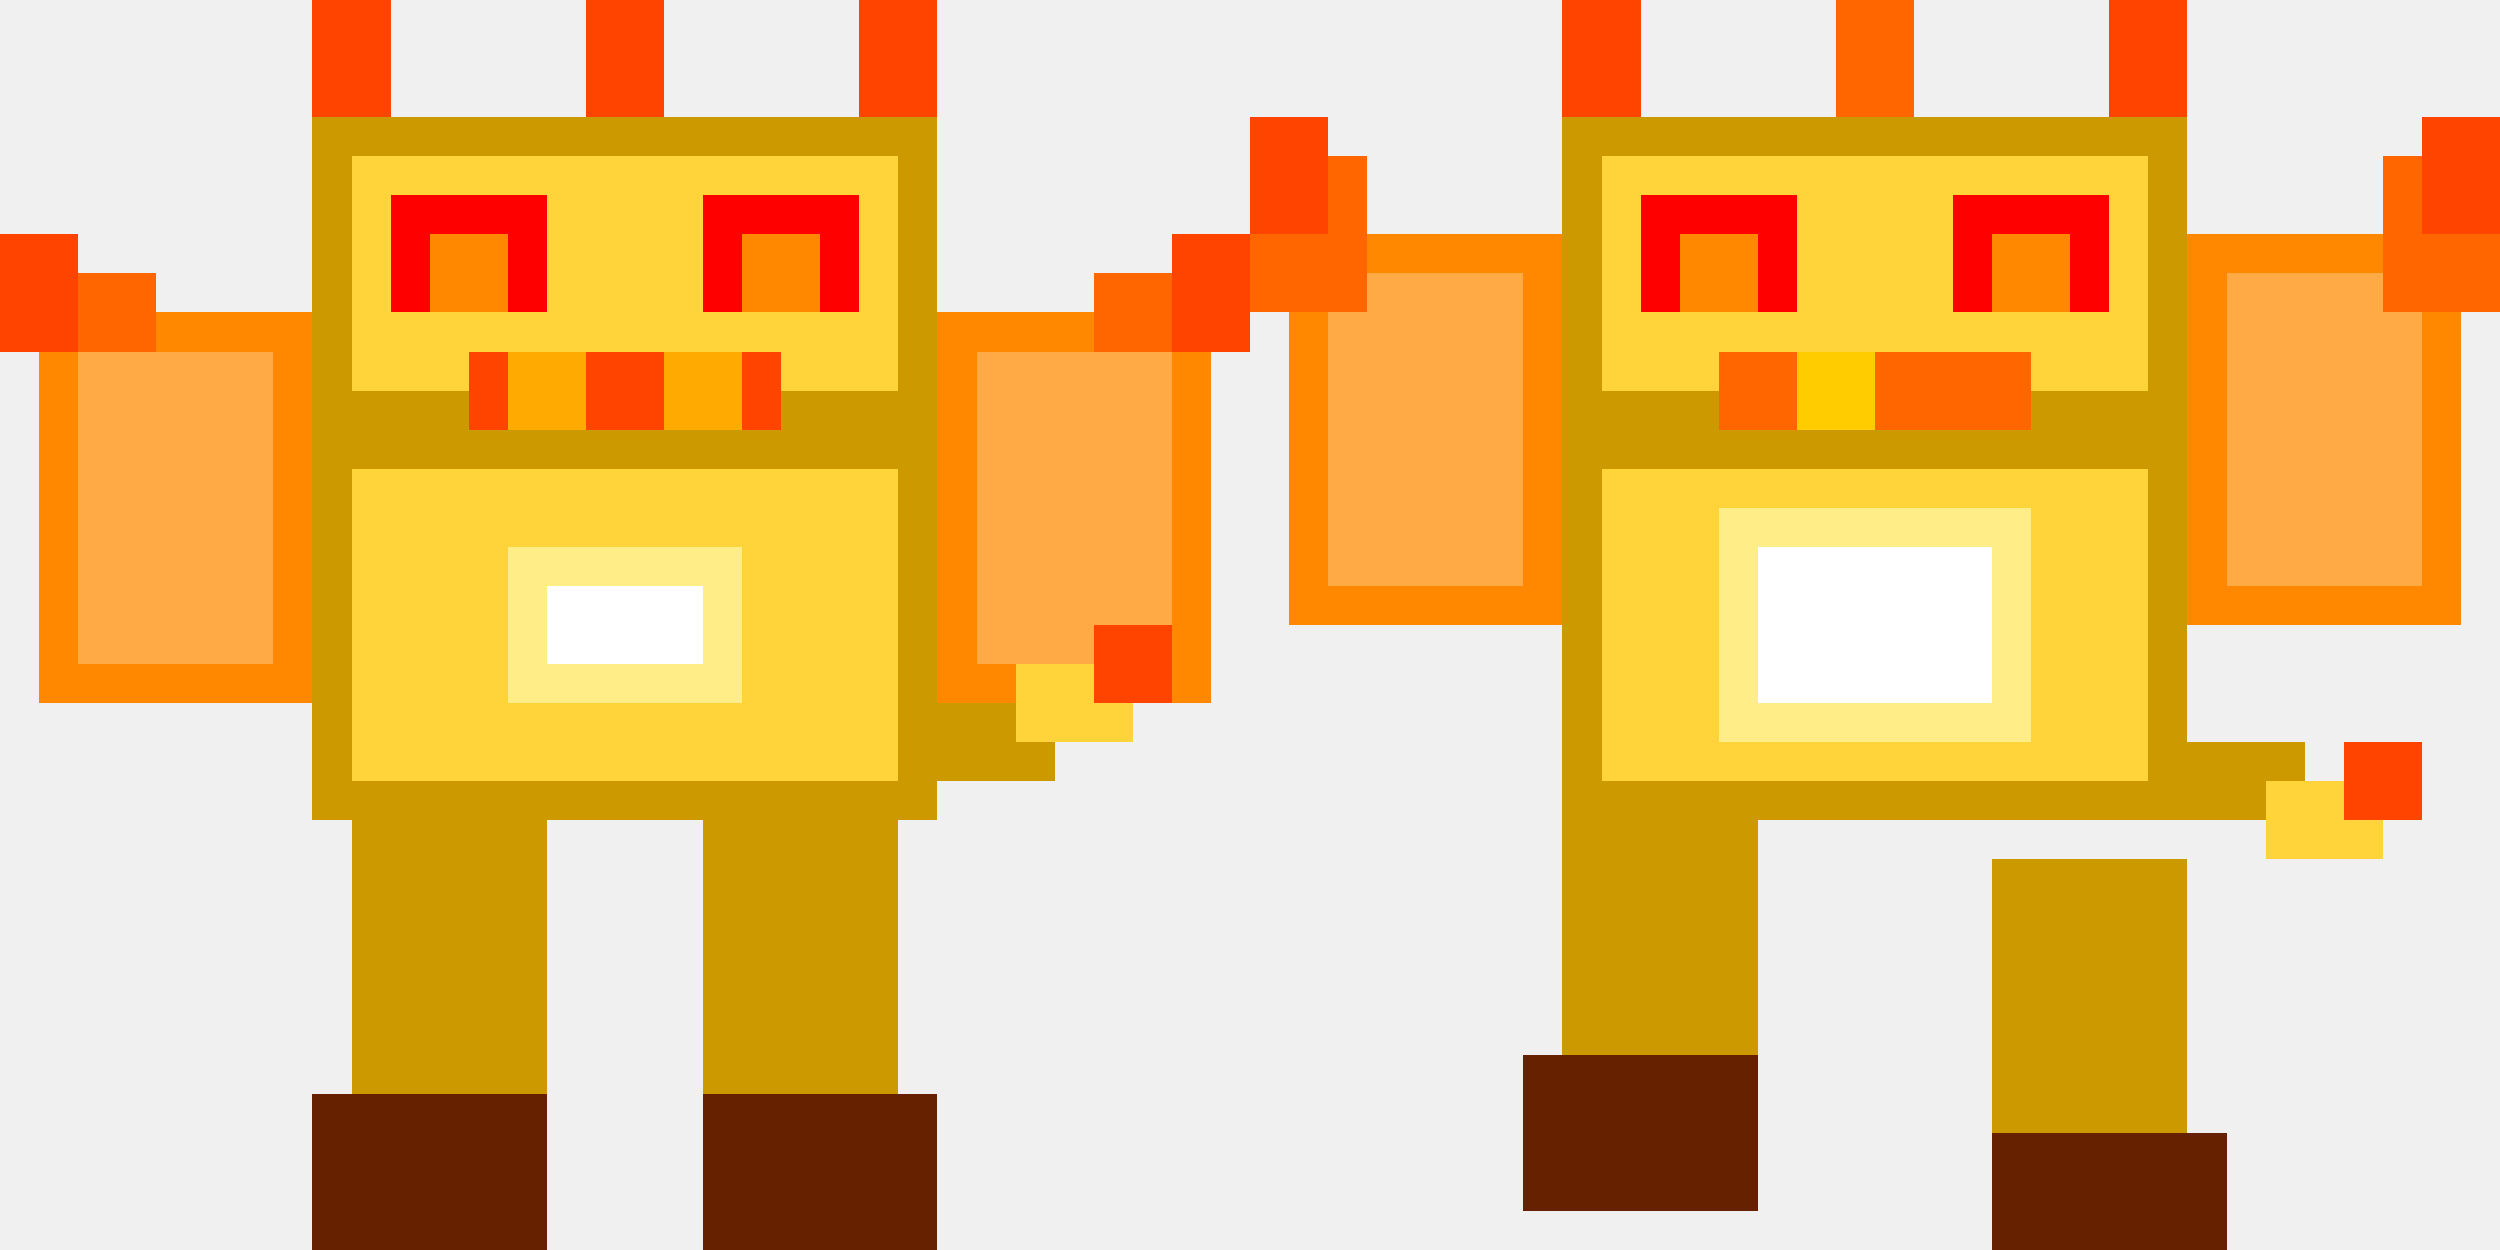
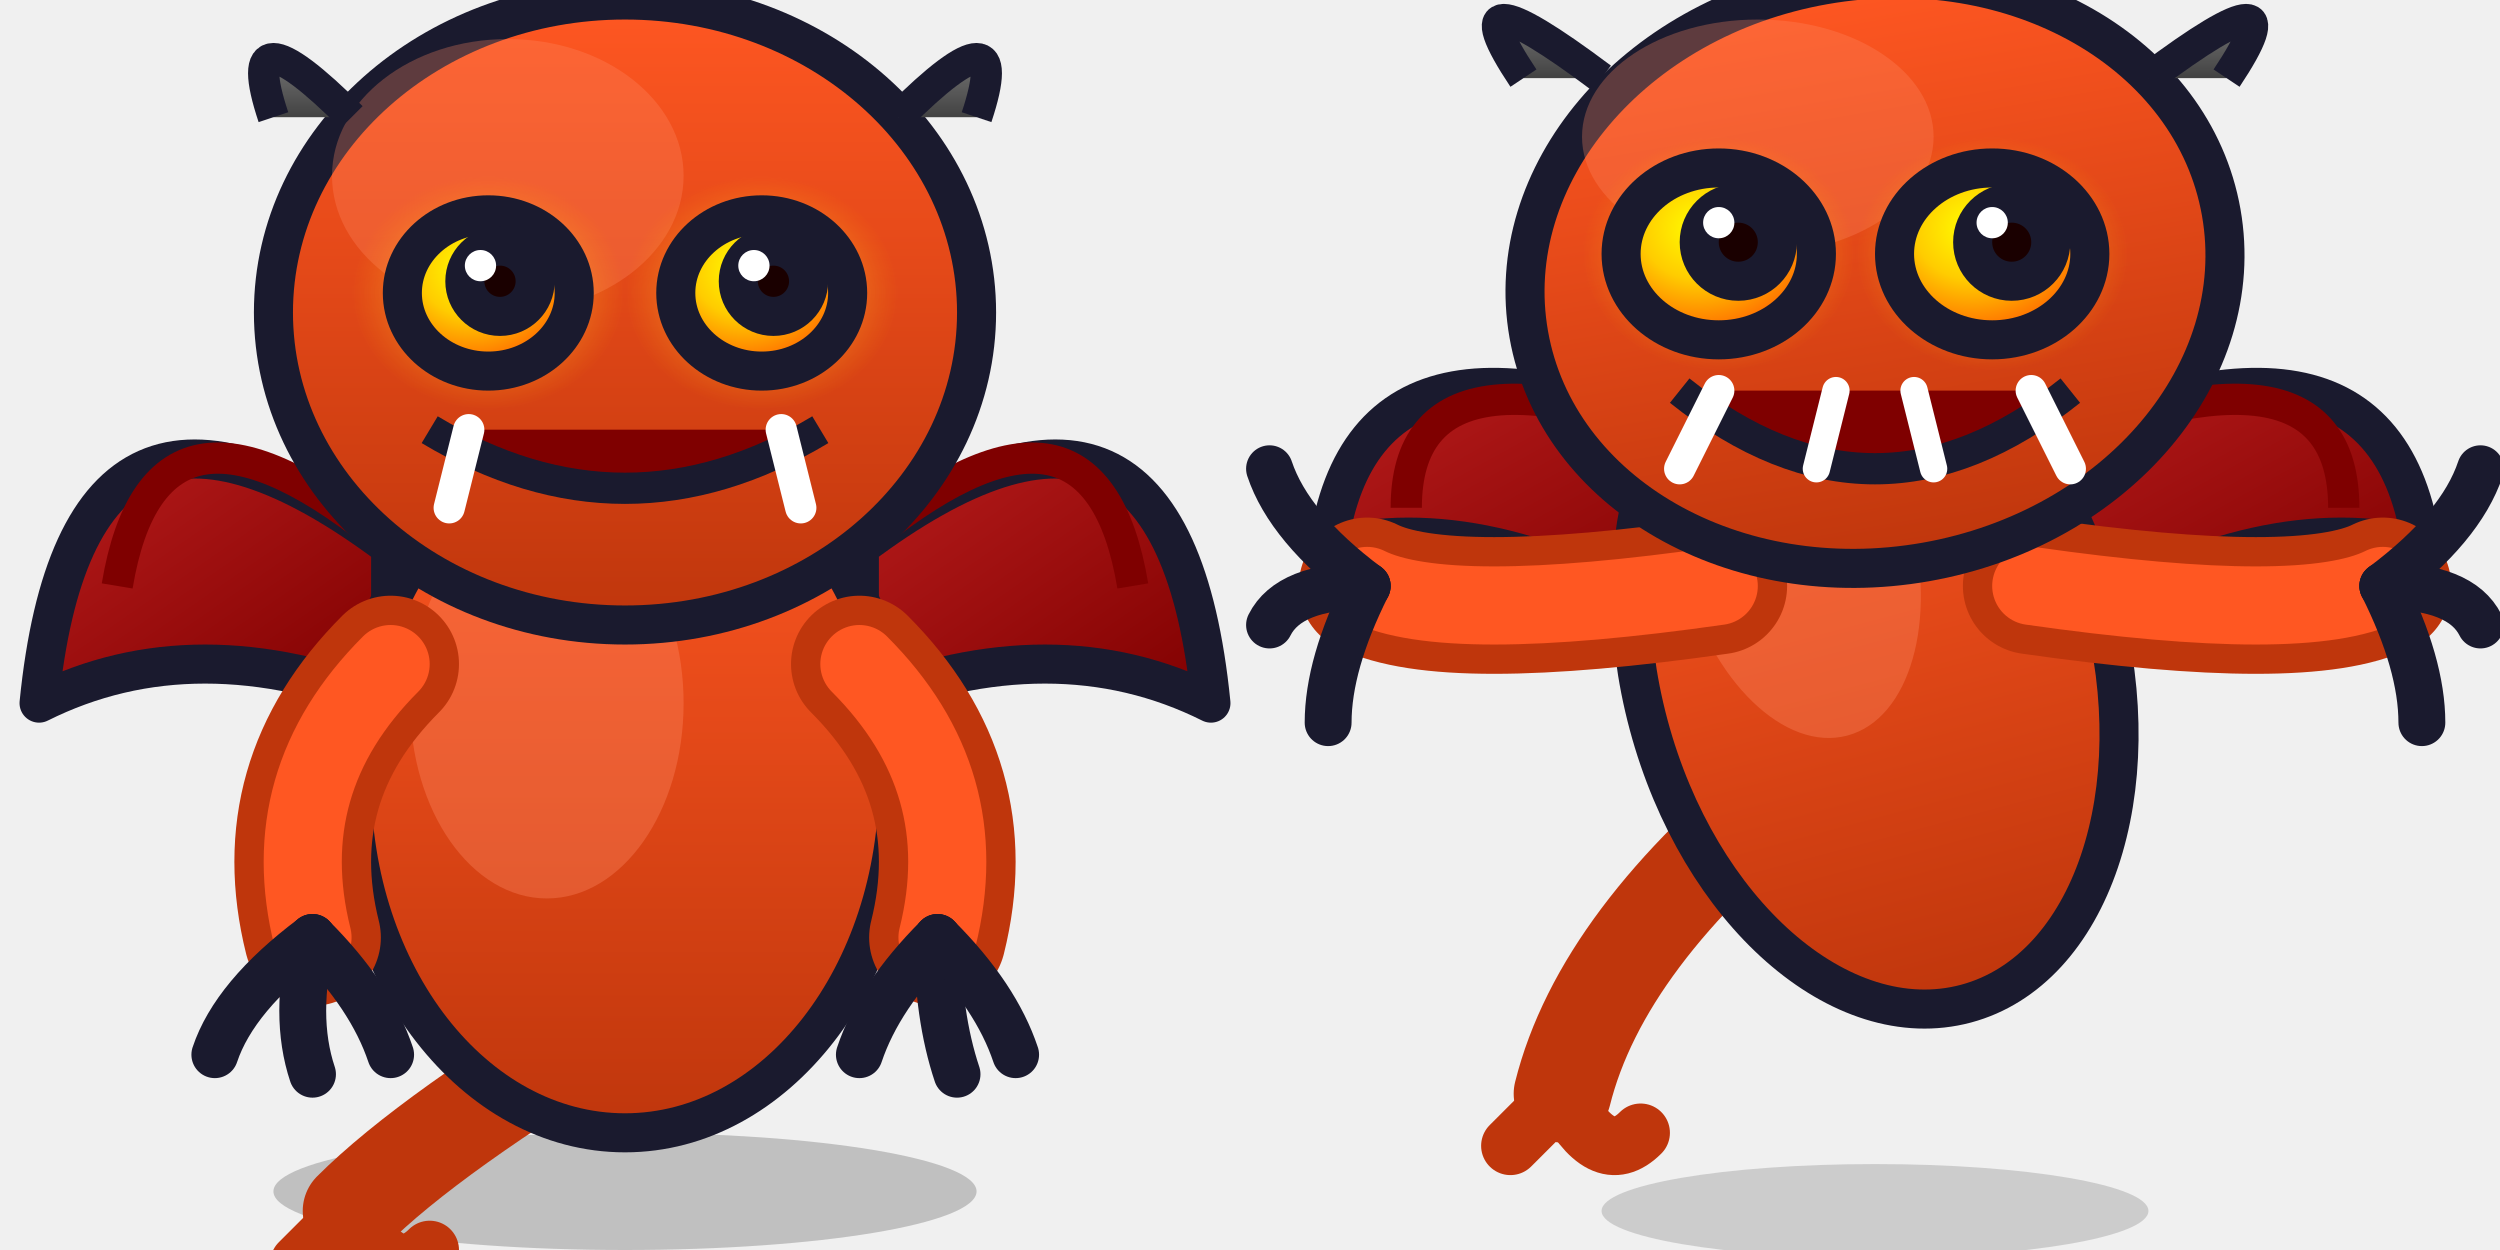
- <svg xmlns="http://www.w3.org/2000/svg" viewBox="0 0 64 32" width="64" height="32" shape-rendering="crispEdges">
-   <g>
-     <rect x="8" y="0" width="2" height="4" fill="#ff4400" />
-     <rect x="15" y="0" width="2" height="3" fill="#ff4400" />
-     <rect x="22" y="0" width="2" height="4" fill="#ff4400" />
-     <rect x="8" y="3" width="16" height="8" fill="#cc9a00" />
-     <rect x="9" y="4" width="14" height="6" fill="#ffd43b" />
-     <rect x="10" y="5" width="4" height="3" fill="#ff0000" />
-     <rect x="18" y="5" width="4" height="3" fill="#ff0000" />
-     <rect x="11" y="6" width="2" height="2" fill="#ff8800" />
-     <rect x="19" y="6" width="2" height="2" fill="#ff8800" />
-     <rect x="12" y="9" width="8" height="2" fill="#ff4400" />
-     <rect x="13" y="9" width="2" height="2" fill="#ffaa00" />
-     <rect x="17" y="9" width="2" height="2" fill="#ffaa00" />
-     <rect x="8" y="11" width="16" height="10" fill="#cc9a00" />
-     <rect x="9" y="12" width="14" height="8" fill="#ffd43b" />
-     <rect x="13" y="14" width="6" height="4" fill="#ffee88" />
-     <rect x="14" y="15" width="4" height="2" fill="#fff" />
-     <rect x="1" y="8" width="7" height="10" fill="#ff8800" />
-     <rect x="2" y="9" width="5" height="8" fill="#ffaa44" />
-     <rect x="1" y="7" width="3" height="2" fill="#ff6600" />
-     <rect x="24" y="8" width="7" height="10" fill="#ff8800" />
-     <rect x="25" y="9" width="5" height="8" fill="#ffaa44" />
-     <rect x="28" y="7" width="3" height="2" fill="#ff6600" />
-     <rect x="0" y="6" width="2" height="3" fill="#ff4400" />
-     <rect x="30" y="6" width="2" height="3" fill="#ff4400" />
-     <rect x="9" y="21" width="5" height="8" fill="#cc9a00" />
-     <rect x="18" y="21" width="5" height="8" fill="#cc9a00" />
-     <rect x="8" y="28" width="6" height="4" fill="#662200" />
-     <rect x="18" y="28" width="6" height="4" fill="#662200" />
-     <rect x="23" y="18" width="4" height="2" fill="#cc9a00" />
-     <rect x="26" y="17" width="3" height="2" fill="#ffd43b" />
-     <rect x="28" y="16" width="2" height="2" fill="#ff4400" />
+ <svg xmlns="http://www.w3.org/2000/svg" viewBox="0 0 64 32" width="64" height="32" shape-rendering="geometricPrecision">
+   <defs>
+     <linearGradient id="demon-body" x1="0" y1="0" x2="0" y2="1">
+       <stop offset="0%" stop-color="#ff5722" />
+       <stop offset="100%" stop-color="#bf360c" />
+     </linearGradient>
+     <linearGradient id="demon-wing" x1="0" y1="0" x2="1" y2="1">
+       <stop offset="0%" stop-color="#b71c1c" />
+       <stop offset="100%" stop-color="#7f0000" />
+     </linearGradient>
+     <radialGradient id="demon-eye" cx="0.4" cy="0.35" r="0.6">
+       <stop offset="0%" stop-color="#ffff00" />
+       <stop offset="50%" stop-color="#ffcc00" />
+       <stop offset="100%" stop-color="#ff6f00" />
+     </radialGradient>
+     <radialGradient id="demon-glow" cx="0.5" cy="0.5" r="0.5">
+       <stop offset="0%" stop-color="#ffff88" stop-opacity="0.9" />
+       <stop offset="100%" stop-color="#ff9800" stop-opacity="0" />
+     </radialGradient>
+     <linearGradient id="demon-horn" x1="0" y1="1" x2="0" y2="0">
+       <stop offset="0%" stop-color="#424242" />
+       <stop offset="100%" stop-color="#757575" />
+     </linearGradient>
+   </defs>
+   <g stroke="#1a1a2e" stroke-width="1" stroke-linejoin="round">
+     <ellipse cx="16" cy="30.5" rx="9" ry="1.5" fill="#000" opacity="0.2" stroke="none" />
+     <path d="M10,14 Q2,8 1,18 Q5,16 10,18Z" fill="url(#demon-wing)" />
+     <path d="M10,14 Q4,9 3,15" stroke="#7f0000" stroke-width="0.8" fill="none" />
+     <path d="M22,14 Q30,8 31,18 Q27,16 22,18Z" fill="url(#demon-wing)" />
+     <path d="M22,14 Q28,9 29,15" stroke="#7f0000" stroke-width="0.8" fill="none" />
+     <path d="M16,26 Q11,29 9,31" stroke="#bf360c" stroke-width="2.5" fill="none" stroke-linecap="round" />
+     <path d="M9,31 Q7,33 8,32" stroke="#bf360c" stroke-width="1.5" fill="none" stroke-linecap="round" />
+     <path d="M9,31 Q10,33 11,32" stroke="#bf360c" stroke-width="1.5" fill="none" stroke-linecap="round" />
+     <ellipse cx="16" cy="20" rx="7" ry="9" fill="url(#demon-body)" />
+     <ellipse cx="14" cy="18" rx="3.5" ry="5" fill="#ff8a65" opacity="0.35" stroke="none" />
+     <path d="M10,17 Q7,20 8,24" stroke="#bf360c" stroke-width="3.5" fill="none" stroke-linecap="round" />
+     <path d="M10,17 Q7,20 8,24" stroke="#ff5722" stroke-width="2" fill="none" stroke-linecap="round" />
+     <path d="M22,17 Q25,20 24,24" stroke="#bf360c" stroke-width="3.5" fill="none" stroke-linecap="round" />
+     <path d="M22,17 Q25,20 24,24" stroke="#ff5722" stroke-width="2" fill="none" stroke-linecap="round" />
+     <path d="M8,24 Q6,25.5 5.5,27" stroke="#1a1a2e" stroke-width="1.2" fill="none" stroke-linecap="round" />
+     <path d="M8,24 Q7.5,26 8,27.5" stroke="#1a1a2e" stroke-width="1.2" fill="none" stroke-linecap="round" />
+     <path d="M8,24 Q9.5,25.5 10,27" stroke="#1a1a2e" stroke-width="1.2" fill="none" stroke-linecap="round" />
+     <path d="M24,24 Q22.5,25.5 22,27" stroke="#1a1a2e" stroke-width="1.2" fill="none" stroke-linecap="round" />
+     <path d="M24,24 Q24,26 24.5,27.5" stroke="#1a1a2e" stroke-width="1.2" fill="none" stroke-linecap="round" />
+     <path d="M24,24 Q25.5,25.5 26,27" stroke="#1a1a2e" stroke-width="1.2" fill="none" stroke-linecap="round" />
+     <rect x="13" y="9" width="6" height="6" rx="2" fill="url(#demon-body)" />
+     <ellipse cx="16" cy="8" rx="9" ry="8" fill="url(#demon-body)" />
+     <ellipse cx="13" cy="4.5" rx="4.5" ry="3.5" fill="#ff8a65" opacity="0.3" stroke="none" />
+     <path d="M9,3 Q6,0 7,3" fill="url(#demon-horn)" stroke="#1a1a2e" stroke-width="0.8" />
+     <path d="M23,3 Q26,0 25,3" fill="url(#demon-horn)" stroke="#1a1a2e" stroke-width="0.8" />
+     <ellipse cx="12.5" cy="7.5" rx="3.5" ry="3" fill="url(#demon-glow)" stroke="none" />
+     <ellipse cx="19.5" cy="7.5" rx="3.5" ry="3" fill="url(#demon-glow)" stroke="none" />
+     <ellipse cx="12.5" cy="7.5" rx="2.2" ry="2" fill="url(#demon-eye)" />
+     <circle cx="12.8" cy="7.2" r="0.9" fill="#1a0000" />
+     <circle cx="12.3" cy="6.8" r="0.4" fill="#fff" stroke="none" />
+     <ellipse cx="19.5" cy="7.5" rx="2.2" ry="2" fill="url(#demon-eye)" />
+     <circle cx="19.8" cy="7.2" r="0.9" fill="#1a0000" />
+     <circle cx="19.3" cy="6.8" r="0.4" fill="#fff" stroke="none" />
+     <path d="M11,11 Q16,14 21,11" fill="#7f0000" stroke="#1a1a2e" stroke-width="0.8" />
+     <path d="M12,11 L11.5,13" stroke="#fff" stroke-width="0.8" fill="none" stroke-linecap="round" />
+     <path d="M20,11 L20.5,13" stroke="#fff" stroke-width="0.8" fill="none" stroke-linecap="round" />
  </g>
-   <g transform="translate(32,0)">
-     <rect x="8" y="0" width="2" height="5" fill="#ff4400" />
-     <rect x="15" y="0" width="2" height="4" fill="#ff6600" />
-     <rect x="22" y="0" width="2" height="3" fill="#ff4400" />
-     <rect x="8" y="3" width="16" height="8" fill="#cc9a00" />
-     <rect x="9" y="4" width="14" height="6" fill="#ffd43b" />
-     <rect x="10" y="5" width="4" height="3" fill="#ff0000" />
-     <rect x="18" y="5" width="4" height="3" fill="#ff0000" />
-     <rect x="11" y="6" width="2" height="2" fill="#ff8800" />
-     <rect x="19" y="6" width="2" height="2" fill="#ff8800" />
-     <rect x="12" y="9" width="8" height="2" fill="#ff6600" />
-     <rect x="14" y="9" width="2" height="2" fill="#ffcc00" />
-     <rect x="8" y="11" width="16" height="10" fill="#cc9a00" />
-     <rect x="9" y="12" width="14" height="8" fill="#ffd43b" />
-     <rect x="12" y="13" width="8" height="6" fill="#ffee88" />
-     <rect x="13" y="14" width="6" height="4" fill="#fff" />
-     <rect x="1" y="6" width="7" height="10" fill="#ff8800" />
-     <rect x="2" y="7" width="5" height="8" fill="#ffaa44" />
-     <rect x="0" y="4" width="3" height="4" fill="#ff6600" />
-     <rect x="24" y="6" width="7" height="10" fill="#ff8800" />
-     <rect x="25" y="7" width="5" height="8" fill="#ffaa44" />
-     <rect x="29" y="4" width="3" height="4" fill="#ff6600" />
-     <rect x="0" y="3" width="2" height="3" fill="#ff4400" />
-     <rect x="30" y="3" width="2" height="3" fill="#ff4400" />
-     <rect x="8" y="21" width="5" height="7" fill="#cc9a00" />
-     <rect x="19" y="22" width="5" height="8" fill="#cc9a00" />
-     <rect x="7" y="27" width="6" height="4" fill="#662200" />
-     <rect x="19" y="29" width="6" height="3" fill="#662200" />
-     <rect x="23" y="19" width="4" height="2" fill="#cc9a00" />
-     <rect x="26" y="20" width="3" height="2" fill="#ffd43b" />
-     <rect x="28" y="19" width="2" height="2" fill="#ff4400" />
+   <g transform="translate(32,0)" stroke="#1a1a2e" stroke-width="1" stroke-linejoin="round">
+     <ellipse cx="16" cy="31" rx="7" ry="1.2" fill="#000" opacity="0.15" stroke="none" />
+     <path d="M13,12 Q3,7 2,14 Q6,13 11,16Z" fill="url(#demon-wing)" />
+     <path d="M13,12 Q4,8 4,13" stroke="#7f0000" stroke-width="0.8" fill="none" />
+     <path d="M19,12 Q29,7 30,14 Q26,13 21,16Z" fill="url(#demon-wing)" />
+     <path d="M19,12 Q28,8 28,13" stroke="#7f0000" stroke-width="0.8" fill="none" />
+     <path d="M14,20 Q9,24 8,28" stroke="#bf360c" stroke-width="2.5" fill="none" stroke-linecap="round" />
+     <path d="M8,28 Q6,30 7,29" stroke="#bf360c" stroke-width="1.5" fill="none" stroke-linecap="round" />
+     <path d="M8,28 Q9,30 10,29" stroke="#bf360c" stroke-width="1.5" fill="none" stroke-linecap="round" />
+     <ellipse cx="16" cy="17" rx="6" ry="9" fill="url(#demon-body)" transform="rotate(-15,16,17)" />
+     <ellipse cx="14" cy="14" rx="3" ry="5" fill="#ff8a65" opacity="0.35" stroke="none" transform="rotate(-15,14,14)" />
+     <path d="M12,15 Q5,16 3,15" stroke="#bf360c" stroke-width="3.5" fill="none" stroke-linecap="round" />
+     <path d="M12,15 Q5,16 3,15" stroke="#ff5722" stroke-width="2" fill="none" stroke-linecap="round" />
+     <path d="M20,15 Q27,16 29,15" stroke="#bf360c" stroke-width="3.5" fill="none" stroke-linecap="round" />
+     <path d="M20,15 Q27,16 29,15" stroke="#ff5722" stroke-width="2" fill="none" stroke-linecap="round" />
+     <path d="M3,15 Q1,13.5 0.5,12" stroke="#1a1a2e" stroke-width="1.2" fill="none" stroke-linecap="round" />
+     <path d="M3,15 Q1,15 0.5,16" stroke="#1a1a2e" stroke-width="1.2" fill="none" stroke-linecap="round" />
+     <path d="M3,15 Q2,17 2,18.5" stroke="#1a1a2e" stroke-width="1.2" fill="none" stroke-linecap="round" />
+     <path d="M29,15 Q31,13.5 31.5,12" stroke="#1a1a2e" stroke-width="1.2" fill="none" stroke-linecap="round" />
+     <path d="M29,15 Q31,15 31.5,16" stroke="#1a1a2e" stroke-width="1.2" fill="none" stroke-linecap="round" />
+     <path d="M29,15 Q30,17 30,18.5" stroke="#1a1a2e" stroke-width="1.2" fill="none" stroke-linecap="round" />
+     <rect x="13" y="7" width="6" height="6" rx="2" fill="url(#demon-body)" transform="rotate(-10,16,10)" />
+     <ellipse cx="16" cy="7" rx="9" ry="7.5" fill="url(#demon-body)" transform="rotate(-10,16,7)" />
+     <ellipse cx="13" cy="3.5" rx="4.5" ry="3" fill="#ff8a65" opacity="0.3" stroke="none" />
+     <path d="M9,2 Q5,-1 7,2" fill="url(#demon-horn)" stroke="#1a1a2e" stroke-width="0.8" />
+     <path d="M23,2 Q27,-1 25,2" fill="url(#demon-horn)" stroke="#1a1a2e" stroke-width="0.8" />
+     <ellipse cx="12" cy="6.5" rx="3.5" ry="3" fill="url(#demon-glow)" stroke="none" />
+     <ellipse cx="19" cy="6.5" rx="3.5" ry="3" fill="url(#demon-glow)" stroke="none" />
+     <ellipse cx="12" cy="6.5" rx="2.5" ry="2.2" fill="url(#demon-eye)" />
+     <circle cx="12.5" cy="6.2" r="1" fill="#1a0000" />
+     <circle cx="12" cy="5.7" r="0.4" fill="#fff" stroke="none" />
+     <ellipse cx="19" cy="6.5" rx="2.5" ry="2.2" fill="url(#demon-eye)" />
+     <circle cx="19.5" cy="6.2" r="1" fill="#1a0000" />
+     <circle cx="19" cy="5.7" r="0.4" fill="#fff" stroke="none" />
+     <path d="M11,10 Q16,14 21,10" fill="#7f0000" stroke="#1a1a2e" stroke-width="0.8" />
+     <path d="M12,10 L11,12" stroke="#fff" stroke-width="0.8" fill="none" stroke-linecap="round" />
+     <path d="M20,10 L21,12" stroke="#fff" stroke-width="0.8" fill="none" stroke-linecap="round" />
+     <path d="M15,10 L14.5,12" stroke="#fff" stroke-width="0.7" fill="none" stroke-linecap="round" />
+     <path d="M17,10 L17.5,12" stroke="#fff" stroke-width="0.7" fill="none" stroke-linecap="round" />
  </g>
</svg>
